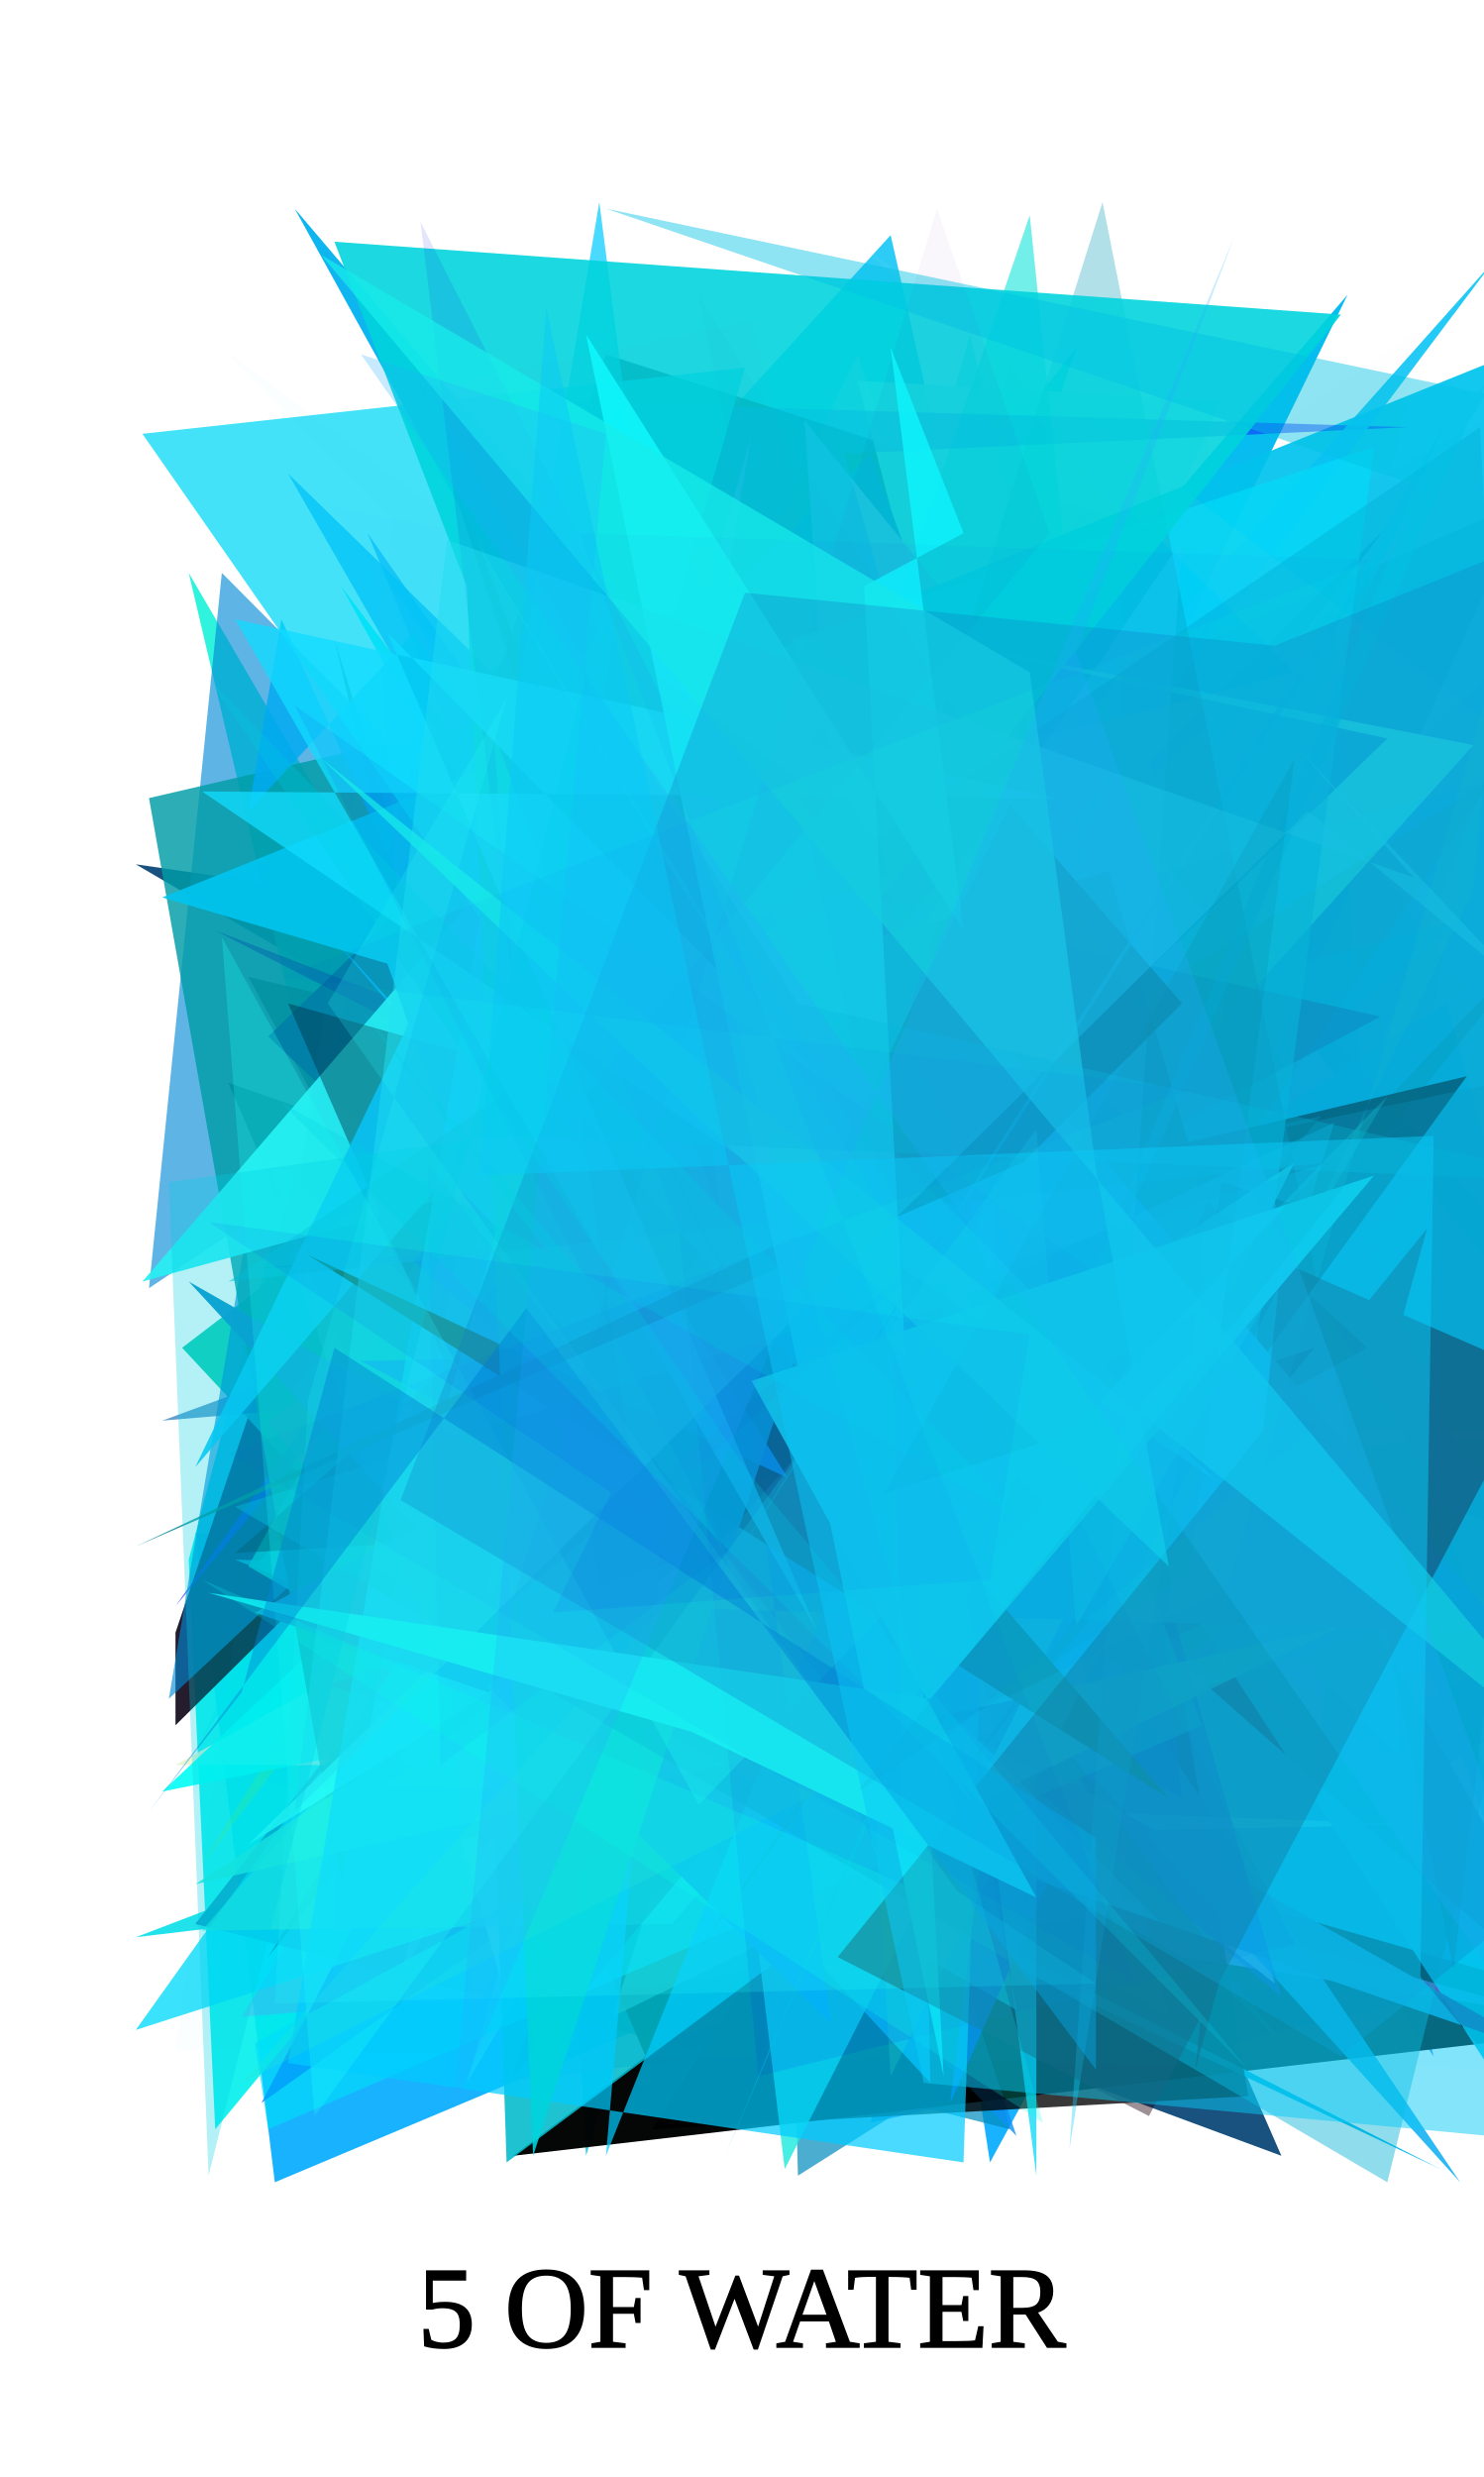
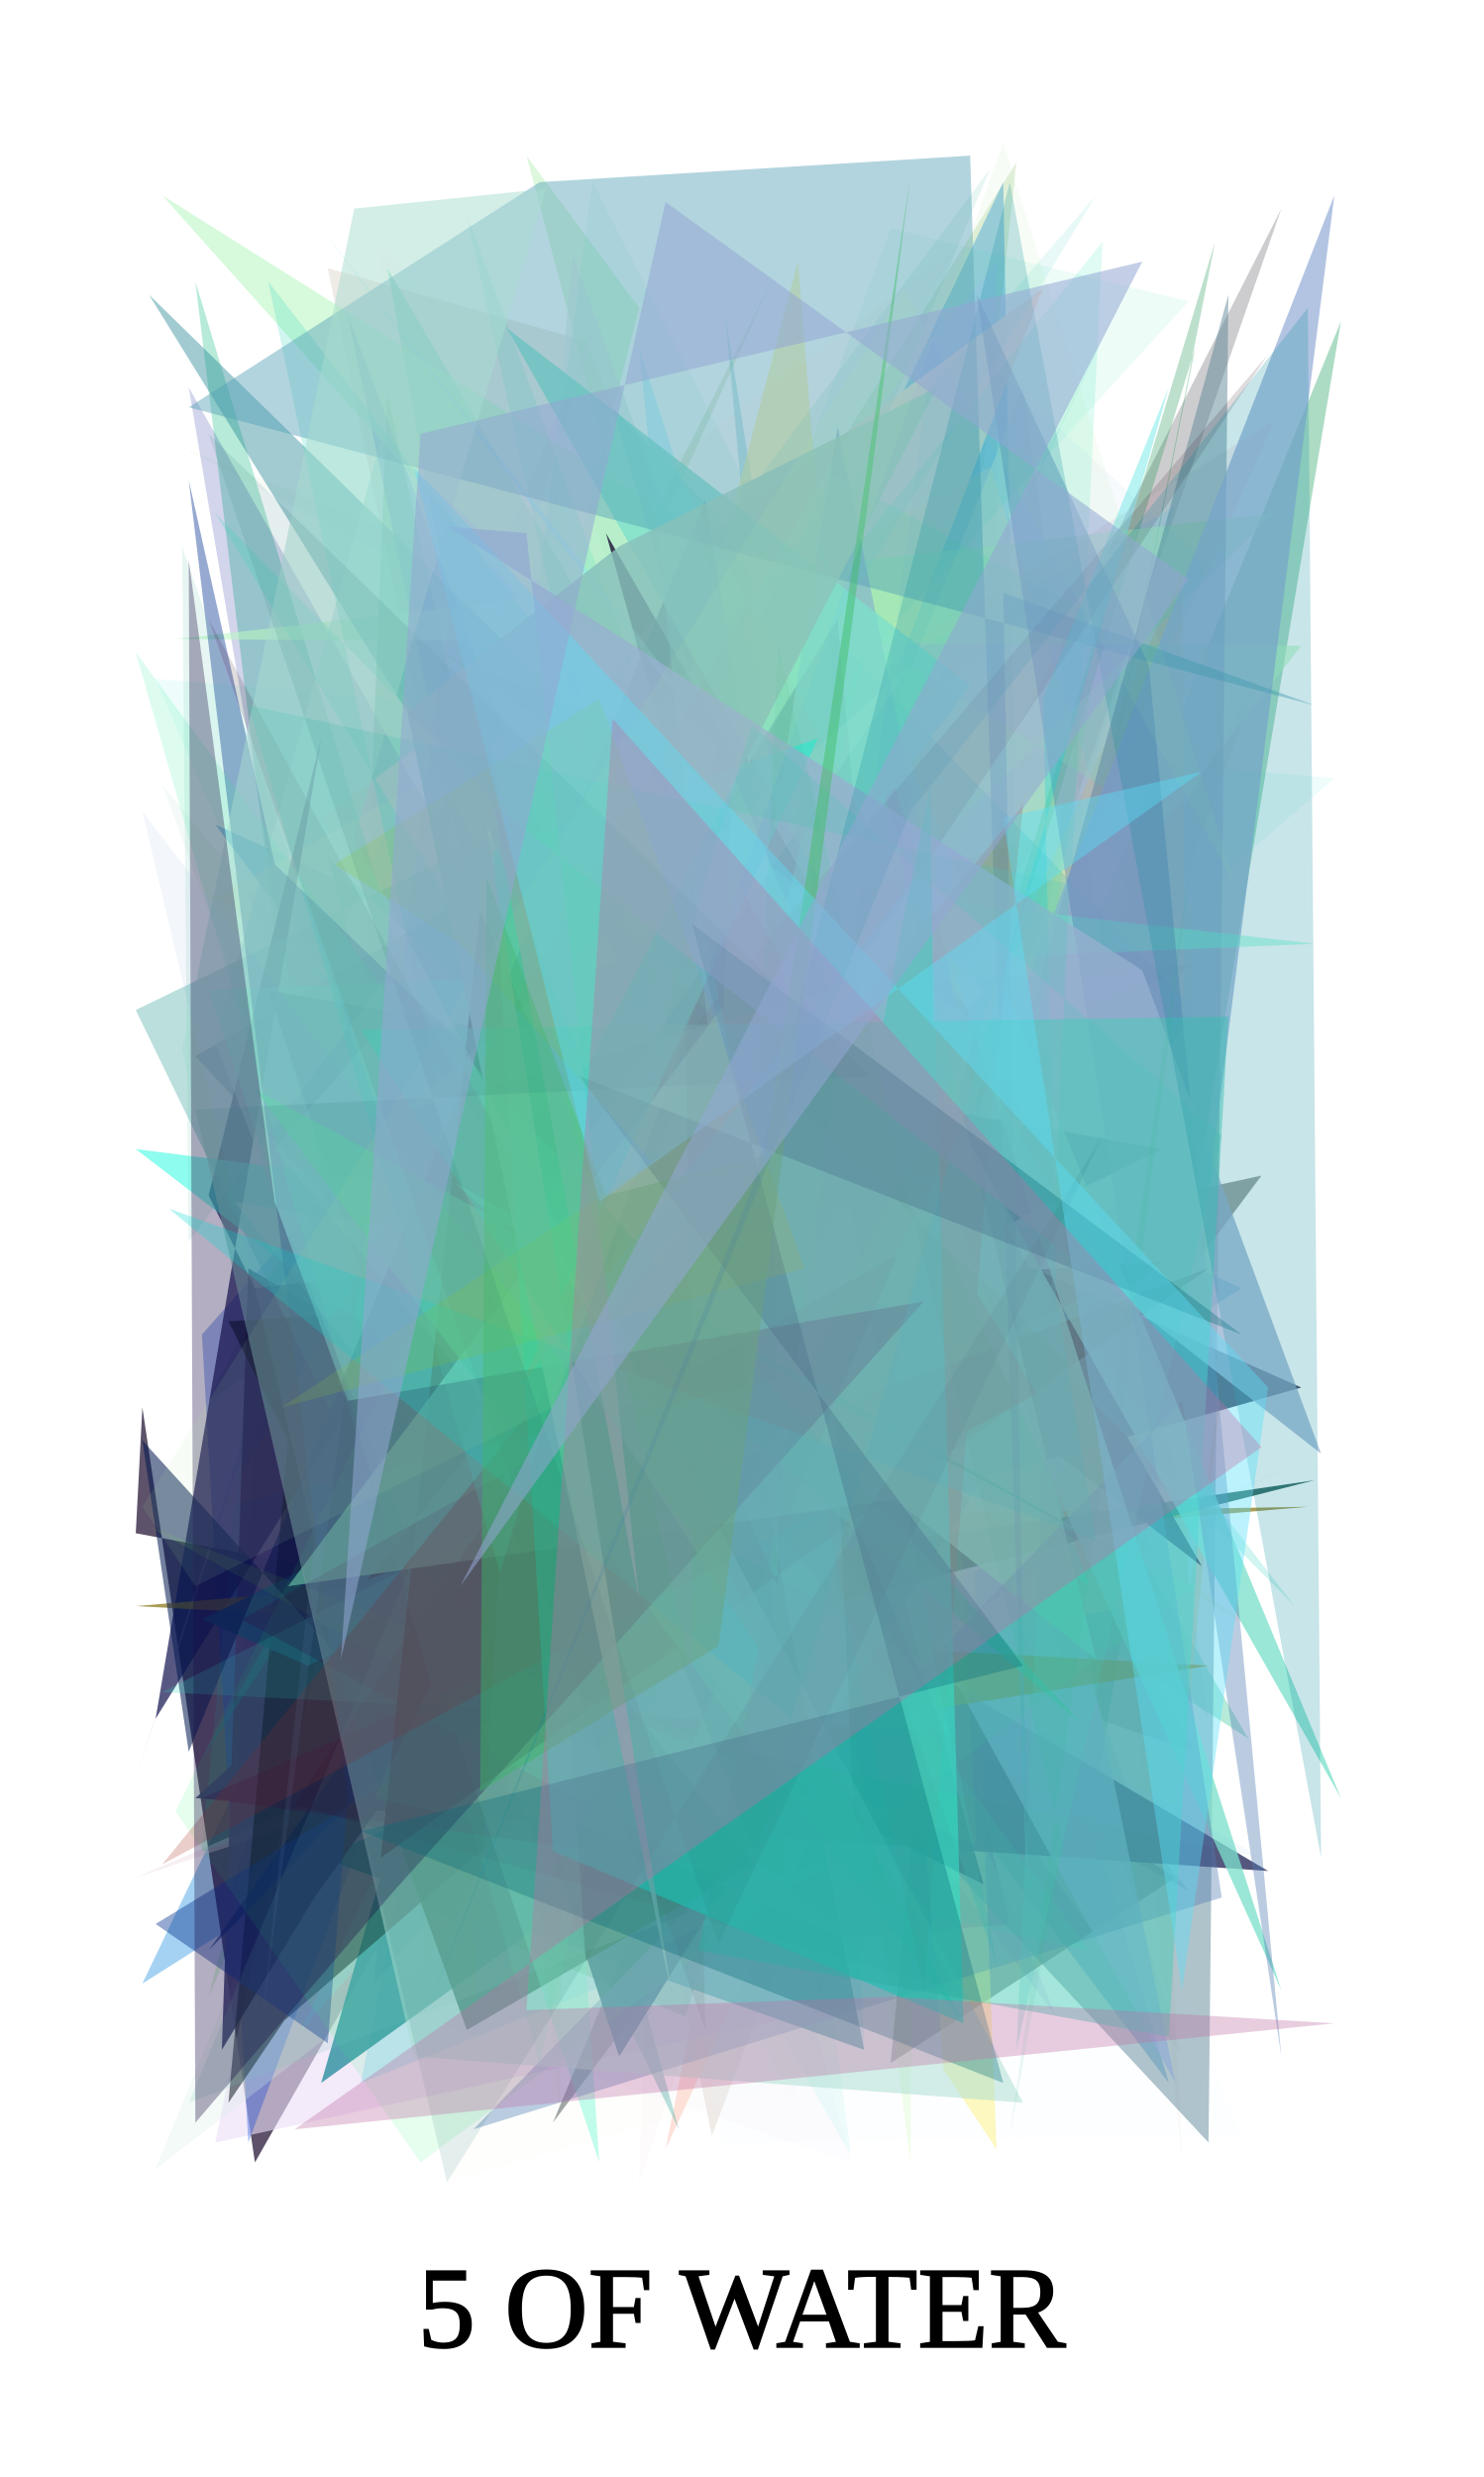
<svg xmlns="http://www.w3.org/2000/svg" width="896" height="1496" viewBox="0 -1400 896 1496" style="font-size:70;font-family:Poor Richard, Times New Roman;stroke:black;stroke-width:1;fill:none">
  <defs>
</defs>
-   <path d="M798,-1102 L186,-558 L150,-234 L658,-422 L358,-926 L666,-1210 Z" stroke-width="0" fill="#c5d0f1" fill-opacity="0.031" />
-   <path d="M814,-914 L150,-926 L566,-370 L946,-542 L218,-214 L534,-1038 Z" stroke-width="0" fill="#eb94d2" fill-opacity="0.098" />
-   <path d="M306,-994 L354,-98 L454,-422 L706,-518 L538,-1258 L290,-986 Z" stroke-width="0" fill="#06c2f5" fill-opacity="0.843" />
-   <path d="M634,-798 L82,-878 L554,-602 L774,-98 L126,-338 L490,-538 Z" stroke-width="0" fill="#003e71" fill-opacity="0.902" />
-   <path d="M502,-406 L222,-1078 L866,-158 L682,-926 L526,-118 L922,-206 Z" stroke-width="0" fill="#0265fc" fill-opacity="0.663" />
-   <path d="M846,-374 L558,-1010 L122,-350 L518,-1186 L822,-206 L298,-142 Z" stroke-width="0" fill="#8bc9f6" fill-opacity="0.961" />
-   <path d="M466,-946 L690,-458 L118,-474 L166,-82 L718,-314 L598,-94 Z" stroke-width="0" fill="#01a9ff" fill-opacity="0.902" />
-   <path d="M466,-590 L818,-410 L722,-1190 L226,-902 L466,-526 L666,-962 Z" stroke-width="0" fill="#cfd5fd" fill-opacity="0.255" />
-   <path d="M762,-490 L82,-230 L550,-286 L150,-542 L650,-1190 L514,-782 Z" stroke-width="0" fill="#00dde8" fill-opacity="0.871" />
-   <path d="M846,-690 L614,-698 L130,-114 L114,-458 L222,-870 L322,-378 Z" stroke-width="0" fill="#00efec" fill-opacity="0.898" />
-   <path d="M502,-170 L922,-1098 L238,-798 L478,-1022 L446,-230 L522,-274 Z" stroke-width="0" fill="#260b04" fill-opacity="0.518" />
-   <path d="M690,-1082 L162,-218 L838,-1082 L106,-358 L106,-414 L366,-1186 Z" stroke-width="0" fill="#0b0014" fill-opacity="0.89" />
-   <path d="M686,-962 L118,-238 L610,-114 L466,-698 L482,-86 L918,-362 Z" stroke-width="0" fill="#008bbc" fill-opacity="0.706" />
-   <path d="M266,-706 L198,-642 L266,-734 L382,-294 L110,-586 L858,-1158 Z" stroke-width="0" fill="#00c9af" fill-opacity="0.902" />
-   <path d="M938,-1030 L606,-194 L386,-434 L394,-166 L854,-298 L322,-438 Z" stroke-width="0" fill="#c613c6" fill-opacity="0.271" />
-   <path d="M742,-446 L142,-458 L558,-294 L114,-1054 L330,-138 L534,-874 Z" stroke-width="0" fill="#00f0d4" fill-opacity="0.816" />
-   <path d="M98,-542 L858,-606 L650,-146 L586,-746 L750,-1058 L534,-702 Z" stroke-width="0" fill="#0066b2" fill-opacity="0.616" />
-   <path d="M966,-694 L610,-1178 L526,-930 L122,-274 L634,-942 L586,-574 Z" stroke-width="0" fill="#62f841" fill-opacity="0.239" />
-   <path d="M458,-854 L246,-402 L626,-810 L474,-434 L182,-730 L630,-194 Z" stroke-width="0" fill="#265308" fill-opacity="0.376" />
-   <path d="M250,-414 L686,-438 L602,-994 L442,-942 L326,-894 L330,-170 Z" stroke-width="0" fill="#ea3b3c" fill-opacity="0.133" />
-   <path d="M902,-394 L562,-226 L622,-210 L710,-670 L106,-334 L282,-334 Z" stroke-width="0" fill="#e6f2cf" fill-opacity="0.878" />
-   <path d="M162,-542 L318,-338 L454,-1138 L322,-666 L418,-522 L530,-822 Z" stroke-width="0" fill="#f31ef4" fill-opacity="0.922" />
-   <path d="M586,-854 L942,-466 L138,-746 L390,-158 L310,-98 L966,-174 Z" stroke-width="0" fill="#000202" fill-opacity="0.98" />
-   <path d="M510,-938 L218,-302 L146,-182 L402,-202 L782,-262 L926,-1162 Z" stroke-width="0" fill="#d429f9" fill-opacity="0.149" />
-   <path d="M738,-446 L98,-318 L434,-634 L206,-1046 L462,-706 L306,-686 Z" stroke-width="0" fill="#00fcf6" fill-opacity="0.898" />
-   <path d="M174,-1114 L326,-966 L614,-110 L178,-558 L606,-690 L682,-230 Z" stroke-width="0" fill="#0e90f5" fill-opacity="0.8" />
-   <path d="M634,-350 L614,-1066 L966,-114 L914,-554 L978,-110 L694,-874 Z" stroke-width="0" fill="#00bfd9" fill-opacity="0.765" />
-   <path d="M198,-382 L942,-182 L714,-218 L394,-402 L750,-834 L918,-646 Z" stroke-width="0" fill="#7067d7" fill-opacity="0.867" />
-   <path d="M670,-830 L382,-774 L242,-206 L570,-806 L370,-182 L614,-302 Z" stroke-width="0" fill="#82f4ea" fill-opacity="0.925" />
-   <path d="M202,-1014 L414,-326 L150,-810 L354,-762 L270,-942 L378,-262 Z" stroke-width="0" fill="#1d1506" fill-opacity="0.847" />
-   <path d="M586,-1198 L674,-826 L666,-922 L610,-578 L874,-1146 L282,-142 Z" stroke-width="0" fill="#4ae9f3" fill-opacity="0.627" />
-   <path d="M466,-870 L882,-646 L158,-130 L658,-1094 L106,-430 L234,-610 Z" stroke-width="0" fill="#0010fc" fill-opacity="0.659" />
-   <path d="M378,-510 L770,-202 L518,-1170 L738,-1158 L302,-206 L162,-702 Z" stroke-width="0" fill="#c0f8f4" fill-opacity="0.894" />
-   <path d="M806,-1034 L846,-338 L134,-1054 L90,-622 L150,-662 L102,-374 Z" stroke-width="0" fill="#0089d5" fill-opacity="0.631" />
-   <path d="M338,-214 L414,-1070 L706,-258 L162,-774 L526,-1126 L746,-514 Z" stroke-width="0" fill="#0600a2" fill-opacity="1.0" />
-   <path d="M574,-970 L550,-214 L486,-1146 L954,-570 L514,-210 L378,-458 Z" stroke-width="0" fill="#d665f2" fill-opacity="0.961" />
-   <path d="M478,-898 L358,-634 L282,-810 L302,-210 L606,-674 L230,-310 Z" stroke-width="0" fill="#10fdf3" fill-opacity="0.82" />
-   <path d="M250,-226 L266,-890 L266,-286 L738,-390 L762,-690 L258,-546 Z" stroke-width="0" fill="#150ee2" fill-opacity="0.937" />
-   <path d="M938,-198 L186,-414 L870,-90 L154,-454 L814,-1222 L502,-582 Z" stroke-width="0" fill="#00bbf1" fill-opacity="0.969" />
-   <path d="M618,-970 L526,-422 L242,-1202 L530,-326 L394,-114 L754,-134 Z" stroke-width="0" fill="#000000" fill-opacity="0.78" />
-   <path d="M874,-794 L966,-458 L82,-174 L630,-942 L926,-254 L754,-718 Z" stroke-width="0" fill="#01d9fa" fill-opacity="0.769" />
-   <path d="M306,-94 L822,-478 L506,-786 L614,-186 L150,-454 L286,-702 Z" stroke-width="0" fill="#00b9cb" fill-opacity="0.878" />
-   <path d="M366,-982 L90,-918 L206,-262 L294,-742 L614,-934 L550,-342 Z" stroke-width="0" fill="#009ca7" fill-opacity="0.824" />
-   <path d="M130,-838 L850,-470 L358,-266 L870,-694 L154,-634 L610,-654 Z" stroke-width="0" fill="#005aa9" fill-opacity="0.424" />
-   <path d="M250,-1018 L150,-910 L170,-1026 L318,-698 L190,-846 L882,-82 Z" stroke-width="0" fill="#00aaf1" fill-opacity="0.827" />
-   <path d="M622,-1270 L694,-578 L406,-238 L122,-234 L614,-806 L450,-766 Z" stroke-width="0" fill="#22e6dd" fill-opacity="0.631" />
-   <path d="M574,-586 L734,-490 L574,-130 L658,-802 L714,-314 L218,-578 Z" stroke-width="0" fill="#0027f9" fill-opacity="0.702" />
-   <path d="M390,-978 L666,-294 L854,-298 L234,-322 L886,-846 L86,-626 Z" stroke-width="0" fill="#28eef4" fill-opacity="0.922" />
-   <path d="M402,-338 L234,-818 L98,-858 L962,-1206 L942,-86 L458,-830 Z" stroke-width="0" fill="#02c4ee" fill-opacity="0.929" />
-   <path d="M270,-574 L142,-462 L630,-490 L574,-406 L754,-630 L174,-794 Z" stroke-width="0" fill="#00334b" fill-opacity="0.451" />
-   <path d="M522,-1022 L838,-954 L150,-286 L850,-722 L382,-386 L890,-950 Z" stroke-width="0" fill="#28fcf9" fill-opacity="0.918" />
-   <path d="M114,-626 L562,-142 L546,-850 L834,-786 L154,-426 L938,-158 Z" stroke-width="0" fill="#0e90cb" fill-opacity="0.965" />
-   <path d="M362,-442 L306,-802 L430,-642 L886,-750 L582,-330 L794,-586 Z" stroke-width="0" fill="#000200" fill-opacity="0.851" />
-   <path d="M518,-990 L250,-638 L774,-194 L510,-1126 L850,-1142 L322,-1158 Z" stroke-width="0" fill="#1612fa" fill-opacity="0.475" />
-   <path d="M902,-1242 L342,-614 L270,-690 L118,-514 L374,-1046 L294,-434 Z" stroke-width="0" fill="#0ac3f5" fill-opacity="0.89" />
-   <path d="M538,-502 L478,-614 L590,-286 L386,-790 L670,-874 L750,-598 Z" stroke-width="0" fill="#04260c" fill-opacity="0.91" />
-   <path d="M726,-358 L478,-1014 L830,-1130 L746,-490 L154,-166 L162,-114 Z" stroke-width="0" fill="#00defa" fill-opacity="0.631" />
-   <path d="M878,-210 L666,-1278 L310,-146 L798,-726 L278,-614 L942,-754 Z" stroke-width="0" fill="#079bb8" fill-opacity="0.31" />
-   <path d="M626,-86 L582,-426 L86,-1138 L450,-1178 L266,-538 L626,-330 Z" stroke-width="0" fill="#00d7f7" fill-opacity="0.733" />
-   <path d="M730,-674 L826,-586 L570,-446 L774,-166 L322,-618 L546,-314 Z" stroke-width="0" fill="#031c2f" fill-opacity="0.369" />
-   <path d="M934,-278 L142,-834 L394,-410 L574,-534 L202,-206 L202,-410 Z" stroke-width="0" fill="#27b8c5" fill-opacity="0.012" />
-   <path d="M602,-846 L314,-886 L674,-966 L782,-994 L518,-1254 L934,-938 Z" stroke-width="0" fill="#d8f9c9" fill-opacity="0.043" />
-   <path d="M422,-294 L338,-302 L270,-794 L858,-1202 L678,-306 L678,-1126 Z" stroke-width="0" fill="#d1d0d3" fill-opacity="0.008" />
-   <path d="M810,-418 L118,-262 L782,-698 L474,-90 L426,-490 L530,-282 Z" stroke-width="0" fill="#1eeadd" fill-opacity="0.812" />
-   <path d="M178,-1274 L910,-414 L370,-430 L294,-382 L502,-178 L410,-854 Z" stroke-width="0" fill="#08b3ef" fill-opacity="0.965" />
-   <path d="M198,-1094 L818,-314 L390,-762 L270,-1010 L118,-478 L518,-1034 Z" stroke-width="0" fill="#0258fe" fill-opacity="0.012" />
-   <path d="M602,-690 L366,-98 L426,-782 L362,-1278 L174,-154 L582,-94 Z" stroke-width="0" fill="#00cbfe" fill-opacity="0.71" />
-   <path d="M742,-674 L490,-882 L618,-634 L638,-766 L902,-930 L414,-210 Z" stroke-width="0" fill="#468911" fill-opacity="0.063" />
-   <path d="M306,-778 L542,-402 L778,-642 L522,-486 L186,-642 L706,-314 Z" stroke-width="0" fill="#103e05" fill-opacity="0.988" />
-   <path d="M790,-670 L738,-686 L646,-102 L714,-1074 L326,-498 L806,-722 Z" stroke-width="0" fill="#1acff9" fill-opacity="0.388" />
-   <path d="M622,-942 L174,-642 L342,-190 L410,-782 L226,-1062 L286,-182 Z" stroke-width="0" fill="#23c8f4" fill-opacity="0.129" />
-   <path d="M282,-1046 L202,-1254 L810,-1210 L510,-830 L566,-842 L322,-98 Z" stroke-width="0" fill="#00d3dc" fill-opacity="0.89" />
-   <path d="M538,-146 L890,-862 L902,-994 L742,-442 L146,-142 L514,-558 Z" stroke-width="0" fill="#2ae3ca" fill-opacity="0.227" />
-   <path d="M930,-454 L894,-1142 L138,-626 L802,-698 L142,-490 L838,-82 Z" stroke-width="0" fill="#04b3d4" fill-opacity="0.443" />
-   <path d="M458,-146 L782,-226 L254,-1266 L310,-806 L298,-958 L410,-658 Z" stroke-width="0" fill="#0a25d6" fill-opacity="0.114" />
-   <path d="M734,-506 L122,-922 L638,-918 L142,-1026 L494,-414 L234,-1018 Z" stroke-width="0" fill="#11dcfe" fill-opacity="0.765" />
-   <path d="M610,-914 L482,-650 L642,-730 L82,-466 L618,-698 L714,-794 Z" stroke-width="0" fill="#008892" fill-opacity="0.8" />
-   <path d="M354,-1198 L570,-146 L522,-1046 L582,-1078 L538,-1190 L582,-838 Z" stroke-width="0" fill="#0df8fc" fill-opacity="0.898" />
-   <path d="M454,-1206 L258,-1166 L618,-542 L946,-534 L162,-490 L706,-182 Z" stroke-width="0" fill="#39a4ba" fill-opacity="0.039" />
-   <path d="M862,-658 L722,-150 L774,-638 L930,-570 L694,-122 L506,-218 Z" stroke-width="0" fill="#220514" fill-opacity="0.439" />
-   <path d="M438,-462 L178,-974 L794,-538 L542,-326 L258,-698 L266,-334 Z" stroke-width="0" fill="#1618ec" fill-opacity="0.071" />
-   <path d="M438,-98 L898,-1170 L374,-350 L898,-1162 L366,-1274 L858,-1106 Z" stroke-width="0" fill="#00c2e3" fill-opacity="0.439" />
-   <path d="M134,-834 L190,-122 L626,-718 L650,-418 L838,-738 L422,-310 Z" stroke-width="0" fill="#21fef3" fill-opacity="0.259" />
-   <path d="M854,-870 L782,-950 L922,-802 L790,-910 L178,-306 L270,-1074 Z" stroke-width="0" fill="#20dbf1" fill-opacity="0.478" />
-   <path d="M562,-374 L830,-690 L454,-566 L626,-254 L418,-354 L126,-438 Z" stroke-width="0" fill="#14ecf1" fill-opacity="0.973" />
-   <path d="M350,-734 L386,-482 L630,-702 L310,-434 L566,-1274 L634,-1078 Z" stroke-width="0" fill="#3a16a3" fill-opacity="0.035" />
-   <path d="M946,-850 L646,-534 L534,-498 L782,-942 L718,-450 L518,-318 Z" stroke-width="0" fill="#017e6b" fill-opacity="0.133" />
-   <path d="M166,-190 L662,-202 L578,-258 L198,-794 L306,-978 L186,-554 Z" stroke-width="0" fill="#28f8f9" fill-opacity="0.204" />
-   <path d="M622,-246 L422,-1222 L970,-334 L742,-826 L682,-158 L374,-758 Z" stroke-width="0" fill="#1446ed" fill-opacity="0.008" />
-   <path d="M662,-694 L706,-454 L194,-942 L970,-322 L194,-1246 L622,-994 Z" stroke-width="0" fill="#19edea" fill-opacity="0.714" />
-   <path d="M538,-662 L282,-1082 L430,-834 L630,-118 L122,-446 L546,-262 Z" stroke-width="0" fill="#0dfee5" fill-opacity="0.227" />
-   <path d="M550,-878 L134,-1190 L238,-1086 L106,-162 L958,-150 L350,-786 Z" stroke-width="0" fill="#00d9f8" fill-opacity="0.016" />
-   <path d="M102,-686 L126,-86 L354,-994 L482,-794 L958,-686 L302,-714 Z" stroke-width="0" fill="#00cfe3" fill-opacity="0.294" />
-   <path d="M914,-242 L978,-1094 L770,-1010 L450,-1042 L242,-494 L810,-158 Z" stroke-width="0" fill="#0e84c5" fill-opacity="0.306" />
-   <path d="M146,-378 L90,-306 L318,-610 L662,-150 L662,-290 L202,-586 Z" stroke-width="0" fill="#0085d2" fill-opacity="0.451" />
-   <path d="M650,-1006 L746,-1258 L274,-126 L366,-1138 L218,-1186 L978,-98 Z" stroke-width="0" fill="#25adfb" fill-opacity="0.251" />
-   <path d="M622,-594 L598,-446 L334,-426 L462,-690 L370,-498 L126,-662 Z" stroke-width="0" fill="#040bf6" fill-opacity="0.063" />
-   <path d="M754,-150 L218,-790 L594,-302 L126,-990 L618,-482 L170,-734 Z" stroke-width="0" fill="#03cfe3" fill-opacity="0.231" />
-   <path d="M942,-106 L858,-206 L866,-714 L290,-690 L330,-1214 L558,-142 Z" stroke-width="0" fill="#0bcaf6" fill-opacity="0.502" />
-   <path d="M350,-1078 L830,-1062 L170,-810 L718,-742 L138,-522 L686,-202 Z" stroke-width="0" fill="#000fe9" fill-opacity="0.027" />
+   <path d="M474,-498 L762,-994 L430,-110 L198,-1238 L354,-1194 L642,-458 Z" stroke-width="0" fill="#bba996" fill-opacity="0.231" />
+   <path d="M698,-862 L230,-1250 L270,-82 L662,-194 L262,-430 L194,-198 Z" stroke-width="0" fill="#f6ffab" fill-opacity="0.024" />
+   <path d="M262,-638 L226,-202 L598,-634 L338,-738 L550,-674 L138,-254 Z" stroke-width="0" fill="#161e6a" fill-opacity="0.949" />
+   <path d="M322,-490 L670,-650 L478,-130 L246,-634 L374,-634 L546,-1122 Z" stroke-width="0" fill="#17961c" fill-opacity="0.004" />
+   <path d="M722,-342 L502,-738 L774,-1274 L510,-514 L718,-258 L314,-478 Z" stroke-width="0" fill="#00000c" fill-opacity="0.196" />
+   <path d="M490,-1042 L126,-194 L386,-1214 L318,-1306 L486,-674 L718,-402 Z" stroke-width="0" fill="#91e890" fill-opacity="0.306" />
+   <path d="M514,-978 L474,-226 L610,-238 L458,-878 L154,-538 L142,-306 Z" stroke-width="0" fill="#b217bb" fill-opacity="0.729" />
+   <path d="M514,-94 L134,-222 L786,-518 L170,-198 L314,-362 L458,-310 Z" stroke-width="0" fill="#f3e5f9" fill-opacity="0.102" />
+   <path d="M466,-1230 L126,-554 L630,-890 L490,-166 L614,-1302 L198,-638 Z" stroke-width="0" fill="#8dbd6a" fill-opacity="0.235" />
+   <path d="M282,-470 L270,-1038 L530,-150 L198,-82 L462,-286 L254,-198 Z" stroke-width="0" fill="#f0f8f7" fill-opacity="0.031" />
+   <path d="M202,-366 L234,-1162 L426,-294 L390,-178 L810,-1206 L658,-294 Z" stroke-width="0" fill="#039349" fill-opacity="0.322" />
+   <path d="M298,-910 L506,-502 L638,-182 L210,-758 L602,-1242 L602,-754 Z" stroke-width="0" fill="#e8dff6" fill-opacity="0.655" />
+   <path d="M342,-234 L426,-486 L282,-650 L582,-770 L246,-718 L454,-470 Z" stroke-width="0" fill="#f19203" fill-opacity="0.812" />
+   <path d="M606,-1290 L622,-430 L706,-142 L130,-902 L750,-622 L86,-202 Z" stroke-width="0" fill="#2692e0" fill-opacity="0.412" />
+   <path d="M366,-358 L94,-990 L806,-930 L278,-474 L462,-506 L514,-98 Z" stroke-width="0" fill="#07e7cc" fill-opacity="0.067" />
+   <path d="M738,-694 L326,-910 L646,-354 L522,-318 L250,-786 L310,-934 Z" stroke-width="0" fill="#f70069" fill-opacity="0.651" />
+   <path d="M86,-550 L154,-94 L518,-734 L490,-478 L274,-438 L82,-474 Z" stroke-width="0" fill="#19092b" fill-opacity="0.702" />
+   <path d="M194,-906 L458,-378 L402,-102 L610,-550 L434,-714 L630,-1226 Z" stroke-width="0" fill="#fcdfd7" fill-opacity="0.953" />
+   <path d="M234,-714 L550,-954 L110,-1130 L298,-1030 L346,-986 L382,-498 Z" stroke-width="0" fill="#22721d" fill-opacity="0.035" />
+   <path d="M718,-486 L430,-862 L330,-378 L694,-566 L442,-930 L482,-726 Z" stroke-width="0" fill="#260a46" fill-opacity="0.894" />
+   <path d="M362,-1210 L82,-326 L338,-1106 L130,-106 L590,-206 L174,-758 Z" stroke-width="0" fill="#ecddf7" fill-opacity="0.612" />
+   <path d="M682,-318 L346,-1246 L314,-902 L730,-362 L618,-1166 L314,-406 Z" stroke-width="0" fill="#dbeae8" fill-opacity="0.624" />
+   <path d="M314,-714 L210,-1210 L386,-742 L150,-106 L122,-594 L386,-894 Z" stroke-width="0" fill="#0541d9" fill-opacity="0.325" />
+   <path d="M414,-906 L530,-534 L710,-1094 L370,-906 L218,-142 L658,-318 Z" stroke-width="0" fill="#1bacf5" fill-opacity="0.173" />
+   <path d="M770,-1146 L262,-834 L662,-518 L82,-266 L586,-434 L434,-390 Z" stroke-width="0" fill="#ebd6e3" fill-opacity="0.384" />
+   <path d="M214,-442 L118,-1230 L414,-254 L234,-1238 L754,-350 L406,-574 Z" stroke-width="0" fill="#70d6b4" fill-opacity="0.502" />
+   <path d="M534,-246 L734,-1254 L450,-314 L222,-262 L414,-182 L722,-1190 Z" stroke-width="0" fill="#2a9b5b" fill-opacity="0.306" />
+   <path d="M634,-870 L714,-94 L670,-1086 L446,-878 L666,-1070 L626,-802 Z" stroke-width="0" fill="#ceae6f" fill-opacity="0.063" />
+   <path d="M642,-694 L182,-174 L690,-1246 L558,-970 L478,-458 L462,-726 Z" stroke-width="0" fill="#88e5e7" fill-opacity="0.384" />
+   <path d="M246,-386 L114,-1166 L410,-646 L390,-638 L362,-702 L434,-446 Z" stroke-width="0" fill="#021390" fill-opacity="0.176" />
+   <path d="M714,-330 L446,-1026 L414,-390 L714,-1054 L718,-438 L738,-566 Z" stroke-width="0" fill="#f7cf74" fill-opacity="0.478" />
+   <path d="M106,-1014 L786,-1010 L702,-902 L98,-1282 L502,-830 L770,-1090 Z" stroke-width="0" fill="#b8f6c0" fill-opacity="0.576" />
+   <path d="M706,-786 L598,-1118 L130,-858 L766,-410 L262,-722 L494,-330 Z" stroke-width="0" fill="#fbe2bb" fill-opacity="0.282" />
+   <path d="M762,-690 L226,-574 L710,-266 L538,-154 L594,-746 L334,-118 Z" stroke-width="0" fill="#2e3c37" fill-opacity="0.443" />
+   <path d="M546,-934 L518,-538 L558,-362 L238,-986 L702,-434 L250,-346 Z" stroke-width="0" fill="#cae9a7" fill-opacity="0.976" />
+   <path d="M354,-538 L438,-102 L430,-106 L750,-110 L338,-1134 L374,-674 Z" stroke-width="0" fill="#e4e9fe" fill-opacity="0.082" />
+   <path d="M622,-350 L666,-1254 L154,-618 L122,-282 L474,-398 L282,-1270 Z" stroke-width="0" fill="#1fe5ab" fill-opacity="0.141" />
+   <path d="M370,-1154 L722,-790 L490,-450 L546,-538 L438,-1210 L478,-782 Z" stroke-width="0" fill="#45b6be" fill-opacity="0.298" />
+   <path d="M258,-490 L98,-926 L614,-298 L714,-158 L614,-490 L94,-90 Z" stroke-width="0" fill="#d7eee4" fill-opacity="0.286" />
+   <path d="M490,-802 L466,-846 L334,-566 L562,-466 L278,-646 L726,-818 Z" stroke-width="0" fill="#3c0e0f" fill-opacity="0.11" />
+   <path d="M414,-906 L194,-142 L678,-490 L194,-278 L522,-162 L454,-510 Z" stroke-width="0" fill="#3c95a7" fill-opacity="0.863" />
+   <path d="M358,-1290 L246,-474 L538,-1262 L718,-1218 L222,-674 L482,-1046 Z" stroke-width="0" fill="#27d6a2" fill-opacity="0.075" />
+   <path d="M482,-1242 L570,-150 L602,-102 L574,-822 L594,-802 L258,-394 Z" stroke-width="0" fill="#fbf38e" fill-opacity="0.561" />
+   <path d="M426,-942 L118,-762 L730,-106 L742,-1222 L618,-770 L266,-1006 Z" stroke-width="0" fill="#608798" fill-opacity="0.502" />
+   <path d="M150,-634 L766,-270 L118,-314 L442,-606 L190,-254 L134,-162 Z" stroke-width="0" fill="#414570" fill-opacity="0.898" />
+   <path d="M90,-1222 L246,-970 L426,-798 L122,-338 L202,-482 L446,-874 Z" stroke-width="0" fill="#1e8390" fill-opacity="0.416" />
+   <path d="M538,-666 L506,-1026 L94,-362 L194,-954 L126,-678 L154,-622 Z" stroke-width="0" fill="#151752" fill-opacity="0.714" />
+   <path d="M806,-1282 L718,-586 L362,-238 L506,-1142 L710,-142 L506,-514 Z" stroke-width="0" fill="#93acd6" fill-opacity="0.714" />
+   <path d="M466,-898 L326,-482 L790,-490 L82,-430 L730,-394 L350,-334 Z" stroke-width="0" fill="#8c7a1c" fill-opacity="0.741" />
+   <path d="M318,-770 L786,-562 L278,-418 L594,-262 L366,-1078 L726,-454 Z" stroke-width="0" fill="#231d3d" fill-opacity="0.843" />
+   <path d="M354,-922 L82,-790 L410,-114 L198,-882 L534,-562 L602,-214 Z" stroke-width="0" fill="#3ea6a0" fill-opacity="0.353" />
+   <path d="M142,-154 L594,-802 L138,-130 L174,-530 L138,-602 L702,-638 Z" stroke-width="0" fill="#000b15" fill-opacity="0.502" />
+   <path d="M186,-394 L666,-622 L374,-158 L162,-802 L702,-706 L122,-422 Z" stroke-width="0" fill="#155476" fill-opacity="0.894" />
+   <path d="M82,-706 L358,-494 L358,-394 L490,-914 L658,-442 L334,-674 Z" stroke-width="0" fill="#33f9e0" fill-opacity="0.553" />
+   <path d="M434,-950 L326,-370 L526,-222 L306,-318 L130,-770 L230,-1134 Z" stroke-width="0" fill="#abd9d9" fill-opacity="0.502" />
+   <path d="M194,-418 L282,-174 L454,-274 L546,-590 L274,-374 L794,-506 Z" stroke-width="0" fill="#01443a" fill-opacity="0.761" />
+   <path d="M142,-674 L462,-266 L314,-650 L354,-962 L590,-782 L546,-610 Z" stroke-width="0" fill="#bbf9e2" fill-opacity="0.357" />
+   <path d="M574,-346 L302,-986 L362,-94 L126,-802 L794,-830 L478,-866 Z" stroke-width="0" fill="#62f9cd" fill-opacity="0.384" />
+   <path d="M250,-350 L86,-530 L114,-342 L426,-1098 L486,-730 L126,-222 Z" stroke-width="0" fill="#00184f" fill-opacity="0.549" />
+   <path d="M166,-878 L546,-514 L94,-238 L198,-166 L210,-314 L114,-1110 Z" stroke-width="0" fill="#05328f" fill-opacity="0.42" />
+   <path d="M626,-790 L386,-82 L418,-970 L370,-426 L614,-594 L542,-582 Z" stroke-width="0" fill="#b5627b" fill-opacity="0.02" />
+   <path d="M554,-982 L550,-94 L446,-906 L474,-266 L90,-478 L590,-286 Z" stroke-width="0" fill="#7ef92c" fill-opacity="0.098" />
+   <path d="M318,-490 L162,-1230 L782,-430 L130,-1090 L574,-354 L98,-378 Z" stroke-width="0" fill="#32d4be" fill-opacity="0.224" />
+   <path d="M582,-498 L666,-1026 L502,-1114 L106,-306 L254,-94 L722,-442 Z" stroke-width="0" fill="#24f871" fill-opacity="0.118" />
+   <path d="M222,-446 L730,-634 L230,-278 L290,-850 L470,-442 L466,-750 Z" stroke-width="0" fill="#070208" fill-opacity="0.847" />
+   <path d="M522,-1006 L278,-418 L226,-314 L658,-222 L82,-1006 L326,-154 Z" stroke-width="0" fill="#1ced97" fill-opacity="0.149" />
+   <path d="M486,-878 L386,-1190 L446,-598 L522,-162 L490,-882 L194,-1262 Z" stroke-width="0" fill="#83e7fa" fill-opacity="0.376" />
+   <path d="M622,-506 L442,-934 L430,-582 L662,-398 L534,-922 L174,-442 Z" stroke-width="0" fill="#72e5b8" fill-opacity="0.871" />
+   <path d="M146,-422 L542,-642 L418,-346 L306,-394 L122,-314 L422,-274 Z" stroke-width="0" fill="#400033" fill-opacity="0.235" />
+   <path d="M246,-730 L518,-806 L322,-526 L362,-410 L294,-626 L550,-998 Z" stroke-width="0" fill="#f2ffeb" fill-opacity="0.208" />
+   <path d="M402,-226 L110,-1070 L114,-650 L598,-1298 L114,-130 L546,-294 Z" stroke-width="0" fill="#71c5b7" fill-opacity="0.157" />
+   <path d="M486,-1094 L774,-198 L482,-846 L586,-986 L306,-1202 L810,-314 Z" stroke-width="0" fill="#7bdfca" fill-opacity="0.765" />
+   <path d="M166,-706 L522,-278 L338,-626 L578,-690 L302,-690 L662,-1282 Z" stroke-width="0" fill="#73dbd4" fill-opacity="0.161" />
+   <path d="M622,-198 L606,-1042 L794,-974 L114,-1154 L326,-1290 L586,-1306 Z" stroke-width="0" fill="#539fb5" fill-opacity="0.447" />
+   <path d="M626,-894 L258,-214 L202,-698 L346,-858 L338,-122 L274,-790 Z" stroke-width="0" fill="#4b6905" fill-opacity="0.035" />
+   <path d="M274,-686 L698,-450 L154,-742 L582,-178 L270,-774 L654,-358 Z" stroke-width="0" fill="#23cb87" fill-opacity="0.631" />
+   <path d="M694,-998 L590,-1222 L738,-254 L286,-114 L714,-554 L774,-158 Z" stroke-width="0" fill="#507bb1" fill-opacity="0.384" />
+   <path d="M766,-1186 L178,-310 L578,-198 L126,-1026 L426,-174 L414,-774 Z" stroke-width="0" fill="#240210" fill-opacity="0.141" />
+   <path d="M618,-130 L214,-894 L330,-1286 L214,-1274 L110,-766 L250,-158 Z" stroke-width="0" fill="#a7dcd0" fill-opacity="0.502" />
+   <path d="M626,-558 L98,-274 L618,-914 L598,-718 L558,-198 L406,-934 Z" stroke-width="0" fill="#ab3f2c" fill-opacity="0.251" />
+   <path d="M562,-882 L314,-562 L494,-954 L298,-886 L334,-282 L582,-178 Z" stroke-width="0" fill="#2aeace" fill-opacity="0.635" />
+   <path d="M114,-1062 L118,-118 L238,-258 L558,-614 L210,-554 L166,-674 Z" stroke-width="0" fill="#190c44" fill-opacity="0.329" />
+   <path d="M566,-1166 L354,-754 L294,-902 L406,-194 L246,-970 L374,-1070 Z" stroke-width="0" fill="#87c0bb" fill-opacity="0.827" />
+   <path d="M662,-470 L102,-670 L478,-362 L706,-1166 L630,-978 L638,-618 Z" stroke-width="0" fill="#00d8d6" fill-opacity="0.282" />
+   <path d="M386,-434 L318,-1078 L270,-1082 L690,-814 L798,-522 L298,-914 Z" stroke-width="0" fill="#97b1d0" fill-opacity="0.753" />
+   <path d="M422,-222 L706,-170 L742,-786 L218,-778 L570,-230 L562,-926 Z" stroke-width="0" fill="#42ccb6" fill-opacity="0.471" />
+   <path d="M738,-714 L614,-162 L646,-866 L150,-974 L302,-450 L454,-962 Z" stroke-width="0" fill="#4dc4ba" fill-opacity="0.239" />
+   <path d="M606,-142 L218,-294 L618,-394 L350,-750 L750,-594 L418,-842 Z" stroke-width="0" fill="#006876" fill-opacity="0.322" />
+   <path d="M286,-170 L730,-1058 L566,-1210 L450,-342 L762,-278 L306,-542 Z" stroke-width="0" fill="#5eb1eb" fill-opacity="0.055" />
+   <path d="M362,-978 L486,-634 L170,-550 L394,-698 L278,-830 L202,-878 Z" stroke-width="0" fill="#94ce1d" fill-opacity="0.188" />
+   <path d="M678,-546 L722,-902 L610,-110 L642,-286 L470,-1010 L458,-754 Z" stroke-width="0" fill="#31bc8c" fill-opacity="0.098" />
+   <path d="M434,-406 L550,-1294 L462,-702 L366,-678 L294,-870 L290,-318 Z" stroke-width="0" fill="#3ebd69" fill-opacity="0.471" />
+   <path d="M274,-1054 L158,-178 L190,-470 L86,-910 L418,-474 L418,-386 Z" stroke-width="0" fill="#839ddd" fill-opacity="0.09" />
+   <path d="M598,-746 L502,-574 L134,-490 L578,-1250 L406,-1122 L722,-534 Z" stroke-width="0" fill="#ff4642" fill-opacity="0.012" />
+   <path d="M606,-1314 L334,-550 L118,-442 L86,-490 L546,-1226 L746,-866 Z" stroke-width="0" fill="#b0eda3" fill-opacity="0.094" />
+   <path d="M550,-910 L258,-186 L454,-682 L610,-1290 L798,-278 L790,-1214 Z" stroke-width="0" fill="#0d8e9e" fill-opacity="0.224" />
+   <path d="M118,-730 L526,-750 L126,-1138 L434,-226 L666,-714 L270,-82 Z" stroke-width="0" fill="#287170" fill-opacity="0.118" />
+   <path d="M714,-198 L606,-906 L726,-934 L362,-674 L250,-1118 L766,-562 Z" stroke-width="0" fill="#5ae0f8" fill-opacity="0.408" />
+   <path d="M806,-178 L178,-114 L762,-526 L370,-966 L318,-186 L538,-194 Z" stroke-width="0" fill="#bd72a3" fill-opacity="0.349" />
+   <path d="M690,-1242 L278,-442 L718,-1050 L402,-1278 L206,-398 L254,-1138 Z" stroke-width="0" fill="#92a6d2" fill-opacity="0.541" />
  <text x="448.0" y="0" font-size="70.0" fill="black" text-anchor="middle" transform="translate(0,17.5)">5 OF WATER</text>
</svg>
